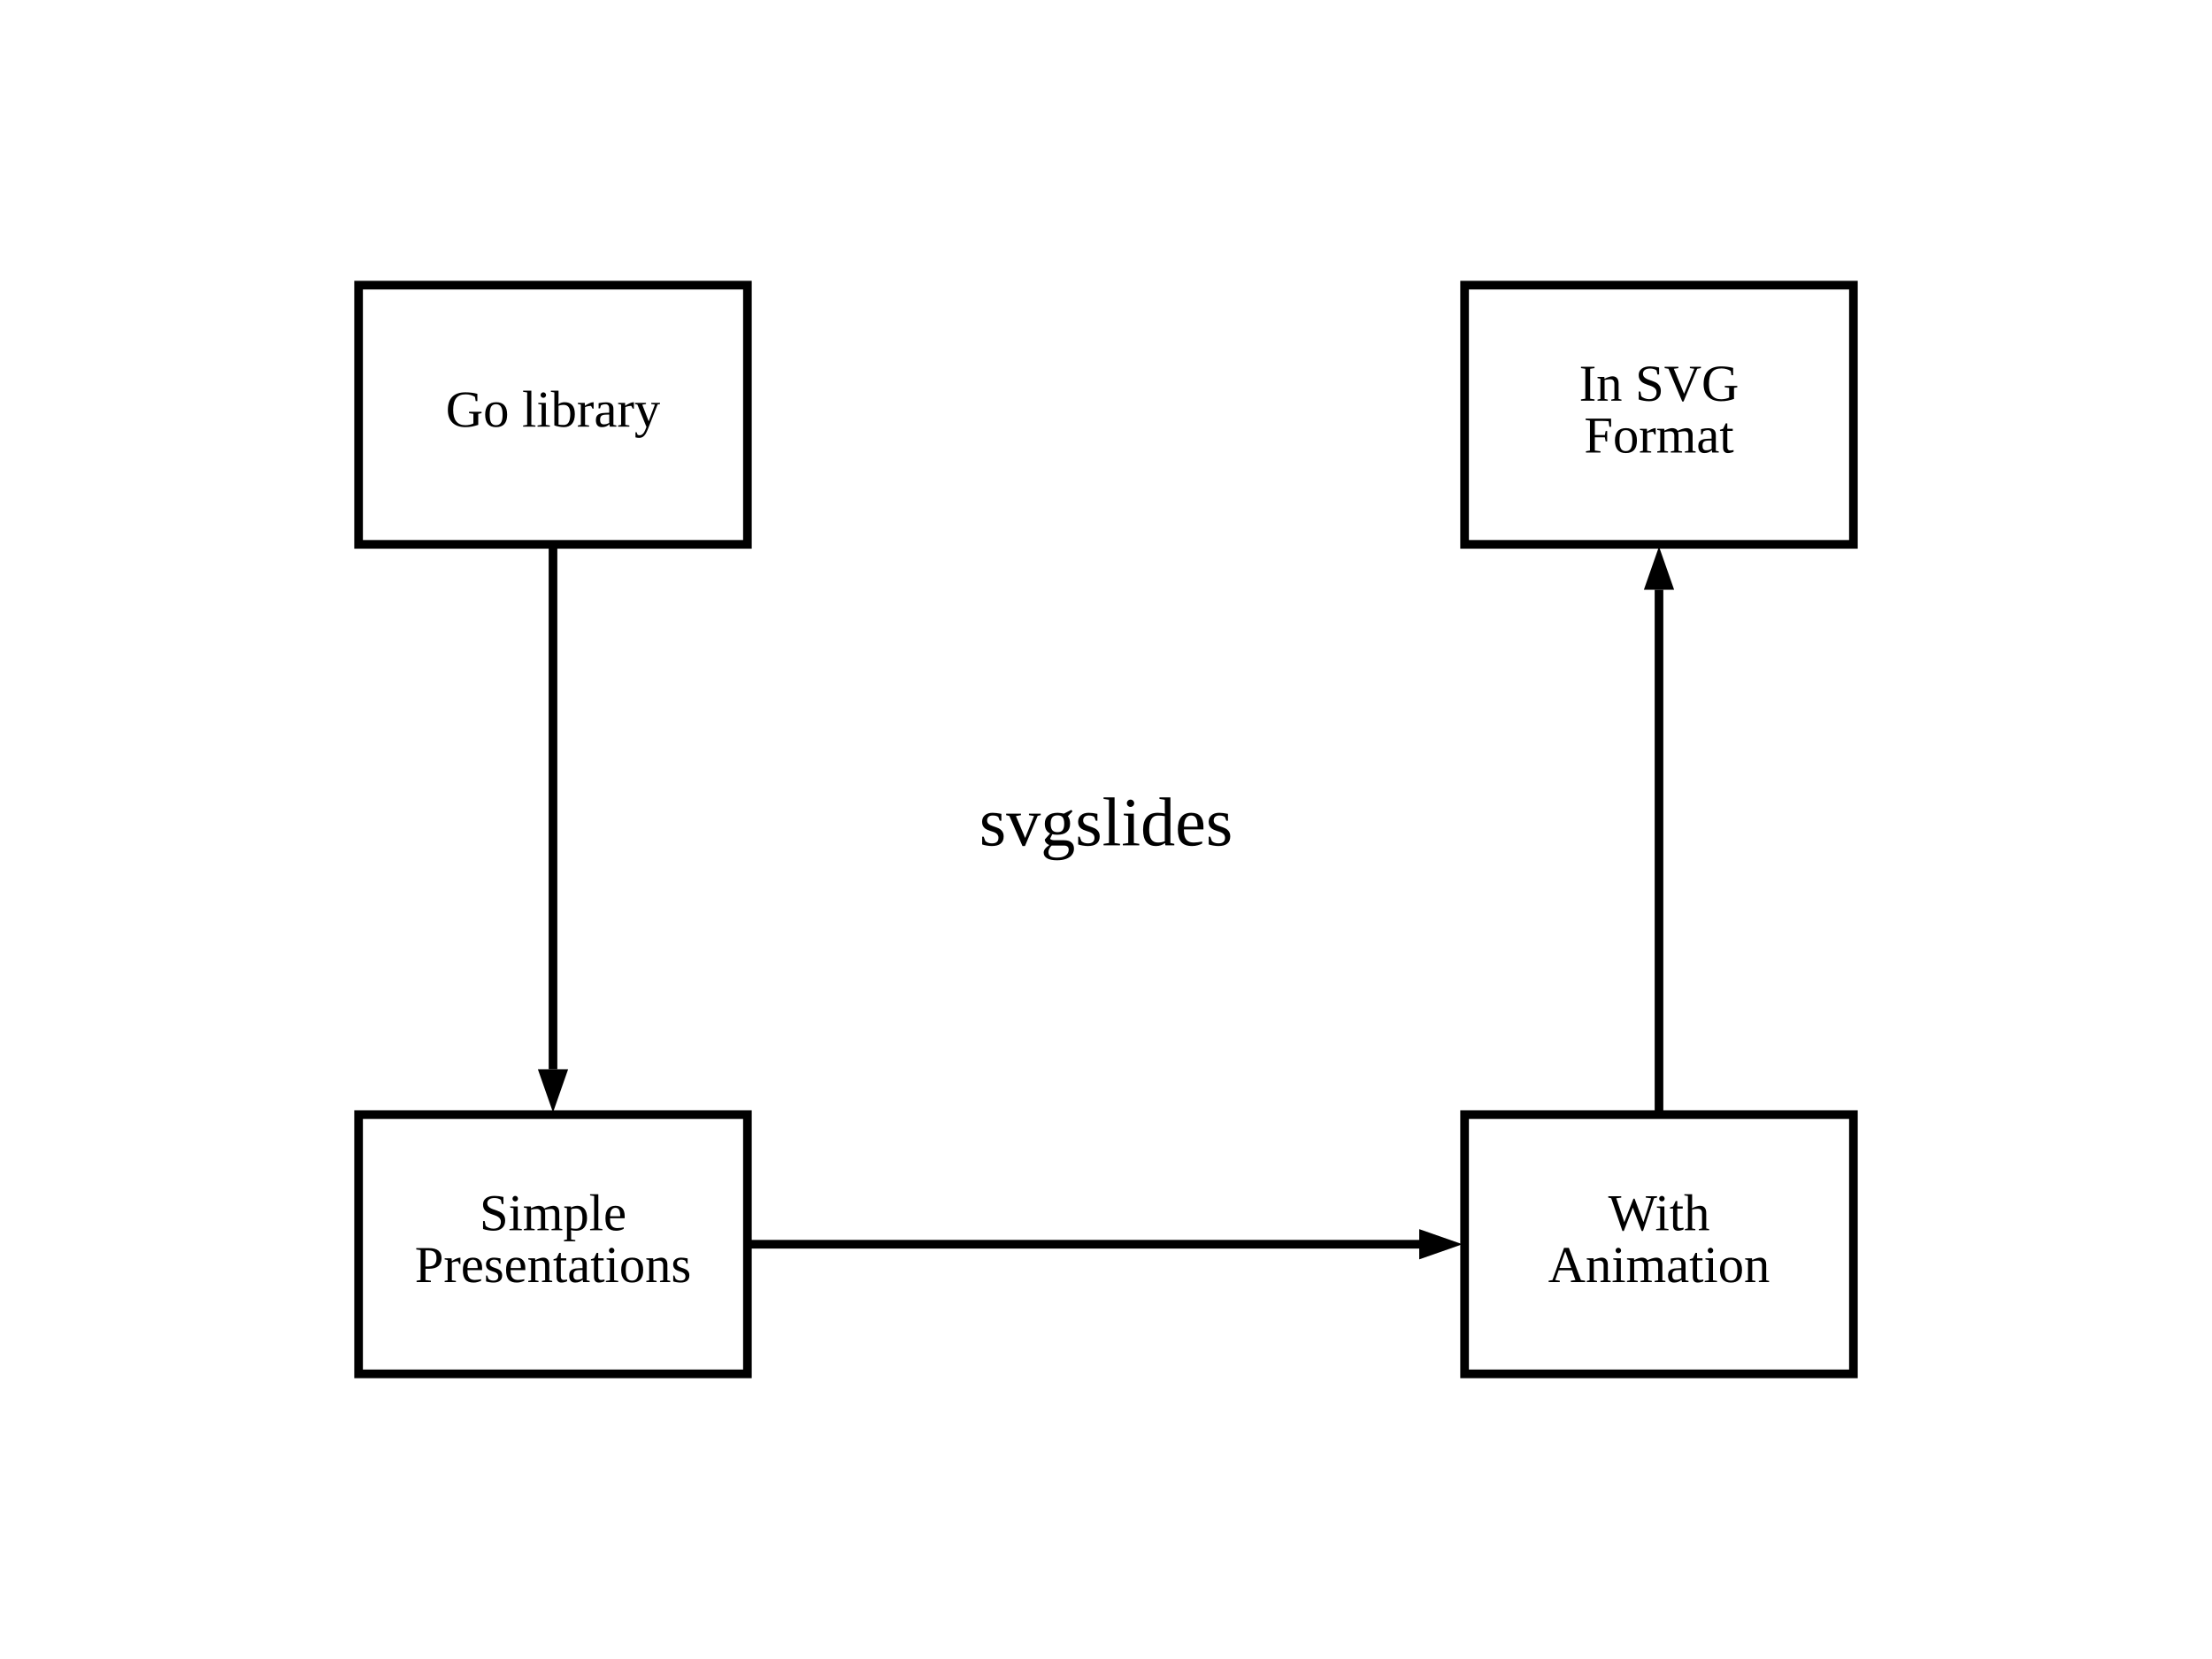
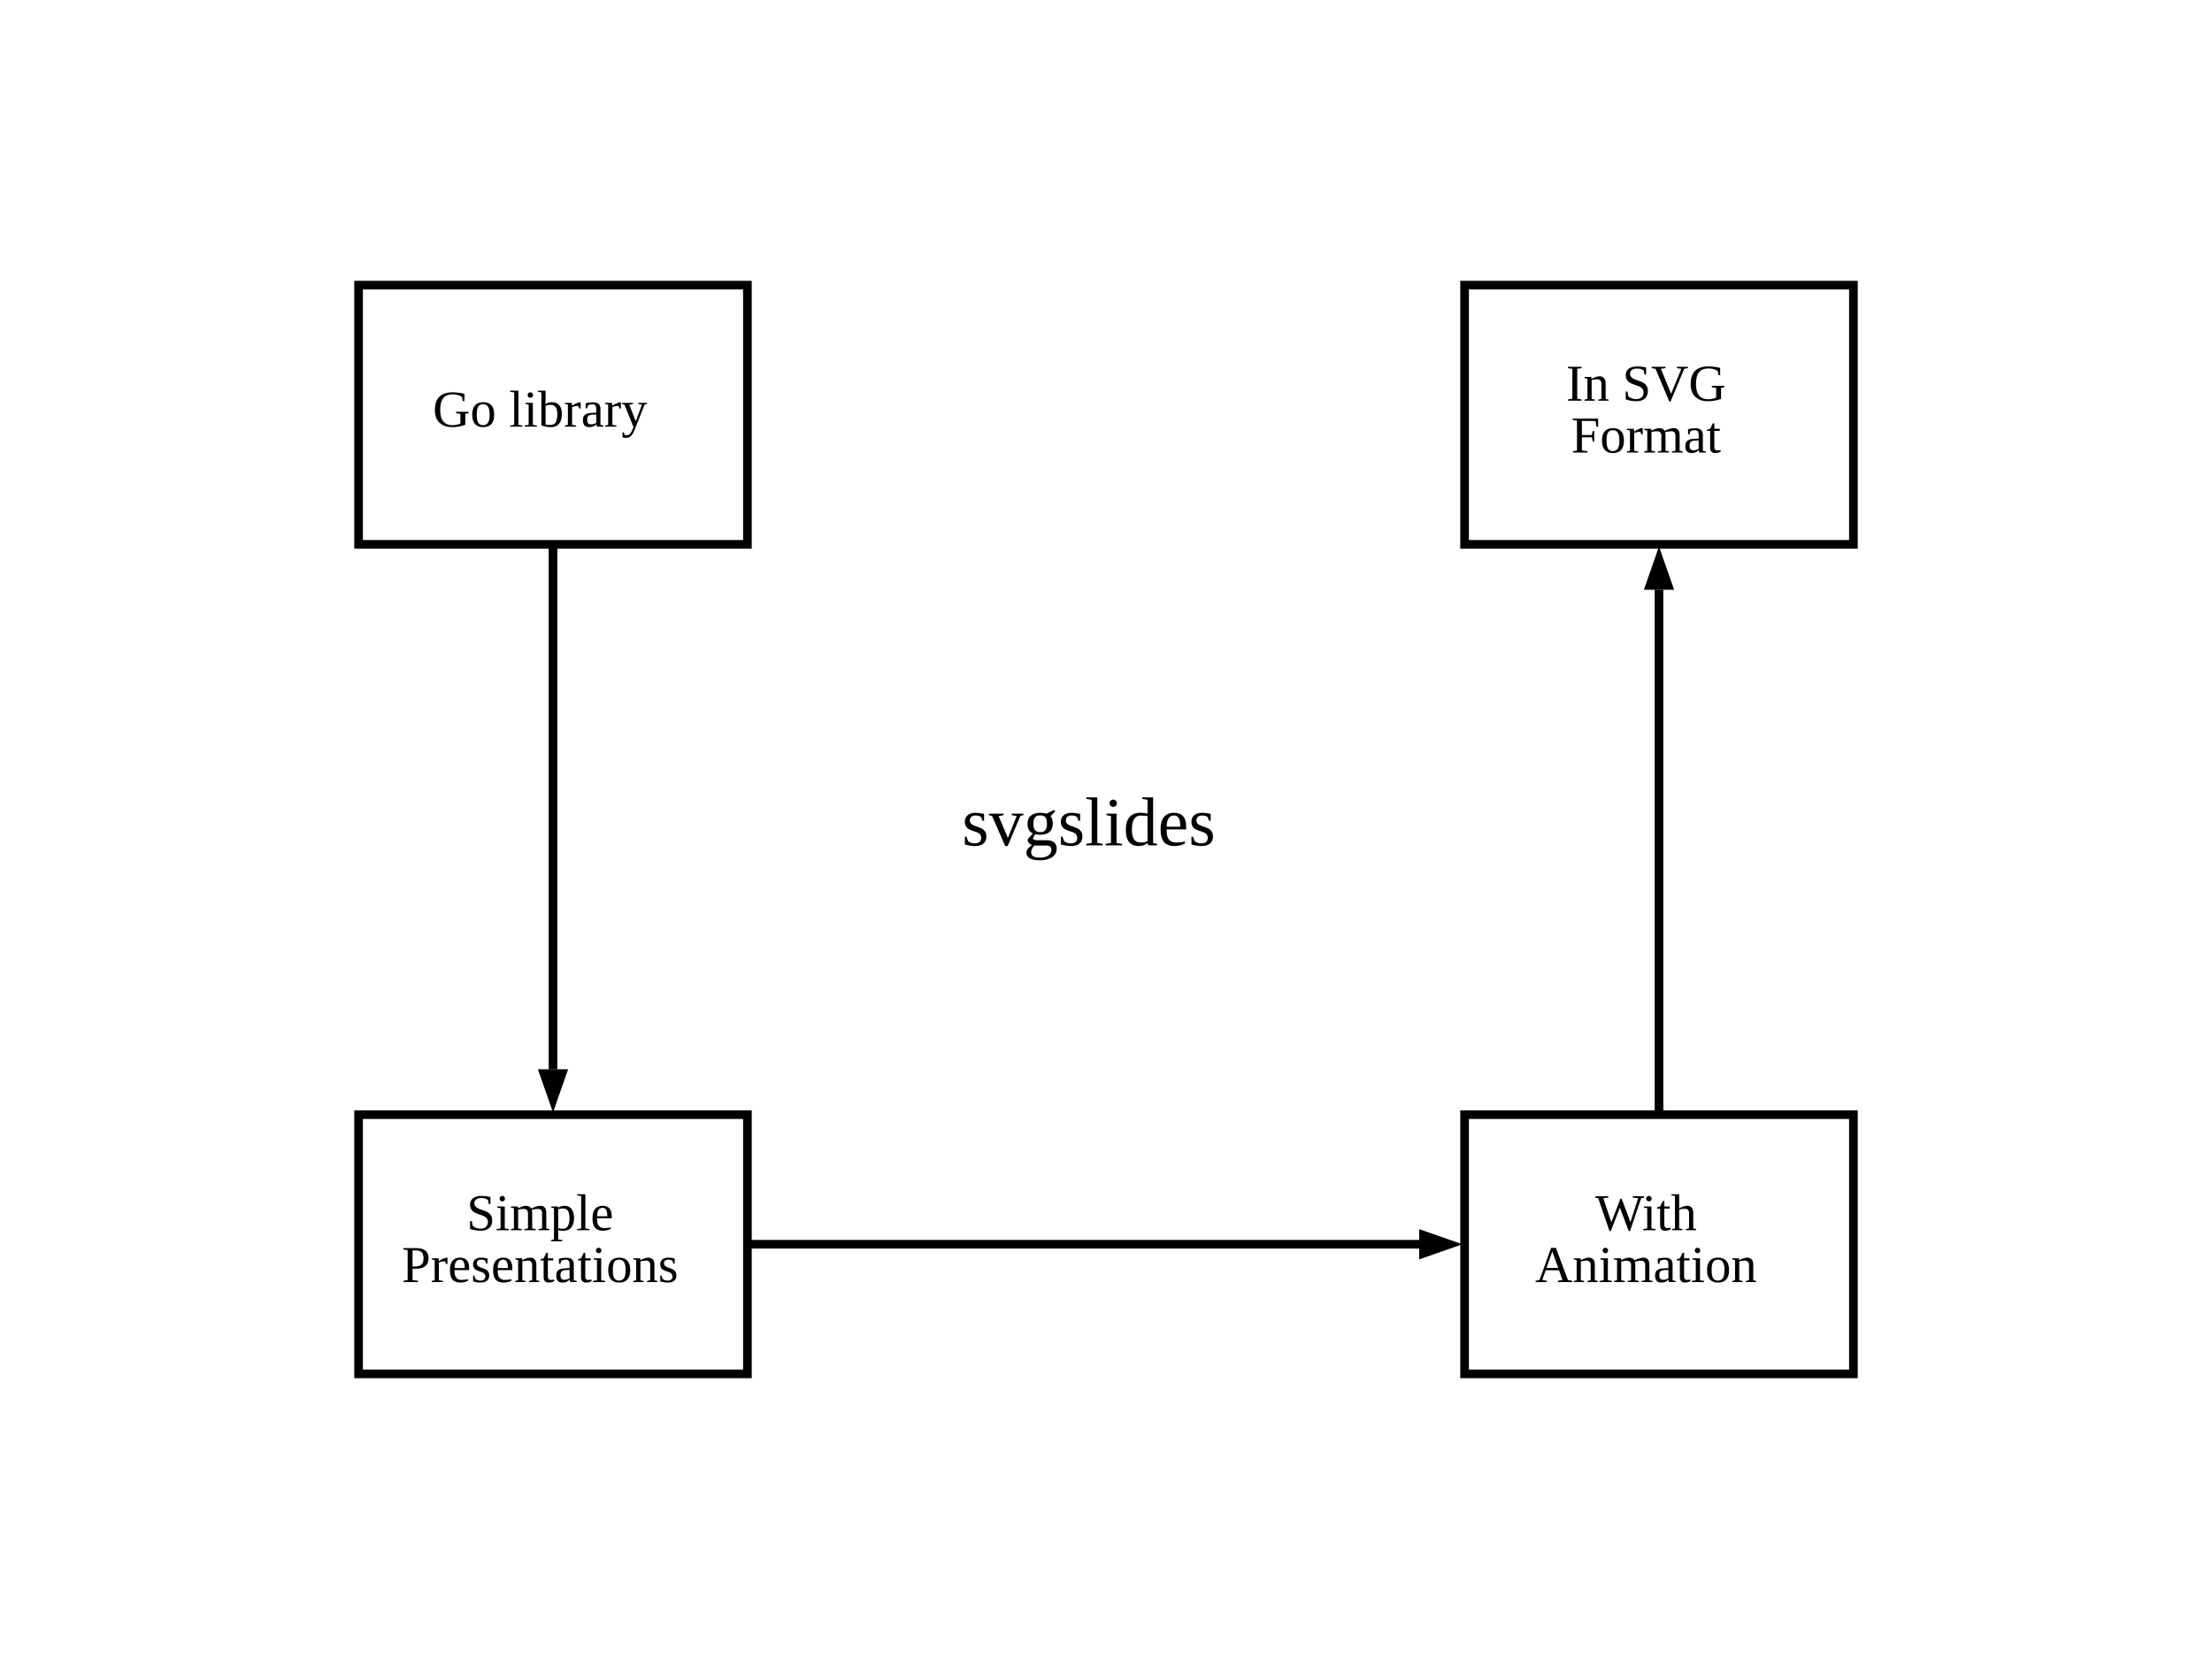
<svg xmlns="http://www.w3.org/2000/svg" xmlns:xlink="http://www.w3.org/1999/xlink" width="1024.00" height="768.00">
  <use id="slide1" xlink:href="#slide1-def" x="0" y="0" />
  <defs>
    <g id="slide1-def">
-       <text x="50%" y="50%" dominant-baseline="middle" text-anchor="middle" fill="black" font-size="32px">svgslides</text>
-       <rect x="166.00" y="132.00" width="180.00" height="120.00" id="1" stroke="black" fill="transparent" stroke-width="4" />
-       <text x="256.00" y="192.00" fill="black" dominant-baseline="middle" text-anchor="middle" font-size="24px">Go library</text>
-       <rect x="166.00" y="516.00" width="180.00" height="120.00" id="2" stroke="black" fill="transparent" stroke-width="4" />
-       <text x="256.00" y="564.00" fill="black" dominant-baseline="middle" text-anchor="middle" font-size="24px">Simple</text>
-       <text x="256.00" y="588.00" fill="black" dominant-baseline="middle" text-anchor="middle" font-size="24px">Presentations</text>
-       <rect x="678.00" y="516.00" width="180.00" height="120.00" id="3" stroke="black" fill="transparent" stroke-width="4" />
-       <text x="768.00" y="564.00" fill="black" dominant-baseline="middle" text-anchor="middle" font-size="24px">With</text>
-       <text x="768.00" y="588.00" fill="black" dominant-baseline="middle" text-anchor="middle" font-size="24px">Animation</text>
-       <rect x="678.00" y="132.00" width="180.00" height="120.00" id="4" stroke="black" fill="transparent" stroke-width="4" />
-       <text x="768.00" y="180.00" fill="black" dominant-baseline="middle" text-anchor="middle" font-size="24px">In SVG</text>
-       <text x="768.00" y="204.00" fill="black" dominant-baseline="middle" text-anchor="middle" font-size="24px">Format</text>
-       <line x1="256.00" y1="252.00" x2="256.00" y2="495.00" stroke="black" stroke-width="4" marker-end="url(#arrowhead)" />
-       <line x1="346.00" y1="576.00" x2="657.00" y2="576.00" stroke="black" stroke-width="4" marker-end="url(#arrowhead)" />
-       <line x1="768.00" y1="516.00" x2="768.00" y2="273.00" stroke="black" stroke-width="4" marker-end="url(#arrowhead)" />
+       <text x="50%" y="50%" dominant-baseline="middle" text-anchor="middle" fill="black" font-size="32px">svgslides
+     <animate id="slide1beginstep1" attributeName="opacity" from="0" to="0" dur="1.50" begin="0s" repeatCount="1" restart="always" />
+         <animate id="slide1beginstep2" attributeName="opacity" from="0" to="1" dur="1.50" begin="slide1beginstep1.end" repeatCount="1" restart="always" />
+       </text>
+       <rect x="166.00" y="132.00" width="180.00" height="120.00" id="2" stroke="black" fill="transparent" stroke-width="4">
+         <animate id="slide1obj2step1" attributeName="opacity" from="0" to="0" dur="3.00" begin="0s" repeatCount="1" restart="always" />
+         <animate id="slide1obj2step2" attributeName="opacity" from="0" to="1" dur="3.00" begin="slide1obj2step1.end" repeatCount="1" restart="always" />
+       </rect>
+       <text x="256.00" y="192.00" fill="black" dominant-baseline="middle" text-anchor="middle" font-size="24px">Go library
+     <animate id="slide1obj2step1" attributeName="opacity" from="0" to="0" dur="3.00" begin="0s" repeatCount="1" restart="always" />
+         <animate id="slide1obj2step2" attributeName="opacity" from="0" to="1" dur="3.00" begin="slide1obj2step1.end" repeatCount="1" restart="always" />
+       </text>
+       <rect x="166.00" y="516.00" width="180.00" height="120.00" id="3" stroke="black" fill="transparent" stroke-width="4">
+         <animate id="slide1obj3step1" attributeName="opacity" from="0" to="0" dur="4.50" begin="0s" repeatCount="1" restart="always" />
+         <animate id="slide1obj3step2" attributeName="opacity" from="0" to="1" dur="4.50" begin="slide1obj3step1.end" repeatCount="1" restart="always" />
+       </rect>
+       <text x="256.00" y="564.00" fill="black" dominant-baseline="middle" text-anchor="middle" font-size="24px">Simple
+     <animate id="slide1obj3step1" attributeName="opacity" from="0" to="0" dur="4.50" begin="0s" repeatCount="1" restart="always" />
+         <animate id="slide1obj3step2" attributeName="opacity" from="0" to="1" dur="4.50" begin="slide1obj3step1.end" repeatCount="1" restart="always" />
+       </text>
+       <text x="256.00" y="588.00" fill="black" dominant-baseline="middle" text-anchor="middle" font-size="24px">Presentations
+     <animate id="slide1obj3step1" attributeName="opacity" from="0" to="0" dur="4.50" begin="0s" repeatCount="1" restart="always" />
+         <animate id="slide1obj3step2" attributeName="opacity" from="0" to="1" dur="4.50" begin="slide1obj3step1.end" repeatCount="1" restart="always" />
+       </text>
+       <rect x="678.00" y="516.00" width="180.00" height="120.00" id="4" stroke="black" fill="transparent" stroke-width="4">
+         <animate id="slide1obj4step1" attributeName="opacity" from="0" to="0" dur="6.00" begin="0s" repeatCount="1" restart="always" />
+         <animate id="slide1obj4step2" attributeName="opacity" from="0" to="1" dur="6.00" begin="slide1obj4step1.end" repeatCount="1" restart="always" />
+       </rect>
+       <text x="768.00" y="564.00" fill="black" dominant-baseline="middle" text-anchor="middle" font-size="24px">With
+     <animate id="slide1obj4step1" attributeName="opacity" from="0" to="0" dur="6.00" begin="0s" repeatCount="1" restart="always" />
+         <animate id="slide1obj4step2" attributeName="opacity" from="0" to="1" dur="6.00" begin="slide1obj4step1.end" repeatCount="1" restart="always" />
+       </text>
+       <text x="768.00" y="588.00" fill="black" dominant-baseline="middle" text-anchor="middle" font-size="24px">Animation
+     <animate id="slide1obj4step1" attributeName="opacity" from="0" to="0" dur="6.00" begin="0s" repeatCount="1" restart="always" />
+         <animate id="slide1obj4step2" attributeName="opacity" from="0" to="1" dur="6.00" begin="slide1obj4step1.end" repeatCount="1" restart="always" />
+       </text>
+       <rect x="678.00" y="132.00" width="180.00" height="120.00" id="5" stroke="black" fill="transparent" stroke-width="4">
+         <animate id="slide1obj5step1" attributeName="opacity" from="0" to="0" dur="7.50" begin="0s" repeatCount="1" restart="always" />
+         <animate id="slide1obj5step2" attributeName="opacity" from="0" to="1" dur="7.50" begin="slide1obj5step1.end" repeatCount="1" restart="always" />
+       </rect>
+       <text x="768.00" y="180.00" fill="black" dominant-baseline="middle" text-anchor="middle" font-size="24px">In SVG
+     <animate id="slide1obj5step1" attributeName="opacity" from="0" to="0" dur="7.50" begin="0s" repeatCount="1" restart="always" />
+         <animate id="slide1obj5step2" attributeName="opacity" from="0" to="1" dur="7.50" begin="slide1obj5step1.end" repeatCount="1" restart="always" />
+       </text>
+       <text x="768.00" y="204.00" fill="black" dominant-baseline="middle" text-anchor="middle" font-size="24px">Format
+     <animate id="slide1obj5step1" attributeName="opacity" from="0" to="0" dur="7.50" begin="0s" repeatCount="1" restart="always" />
+         <animate id="slide1obj5step2" attributeName="opacity" from="0" to="1" dur="7.50" begin="slide1obj5step1.end" repeatCount="1" restart="always" />
+       </text>
+       <line x1="256.00" y1="252.00" x2="256.00" y2="495.00" stroke="black" stroke-width="4" marker-end="url(#arrowhead)">
+         <animate id="slide1obj3step1" attributeName="opacity" from="0" to="0" dur="4.50" begin="0s" repeatCount="1" restart="always" />
+         <animate id="slide1obj3step2" attributeName="opacity" from="0" to="1" dur="4.50" begin="slide1obj3step1.end" repeatCount="1" restart="always" />
+       </line>
+       <line x1="346.00" y1="576.00" x2="657.00" y2="576.00" stroke="black" stroke-width="4" marker-end="url(#arrowhead)">
+         <animate id="slide1obj4step1" attributeName="opacity" from="0" to="0" dur="6.00" begin="0s" repeatCount="1" restart="always" />
+         <animate id="slide1obj4step2" attributeName="opacity" from="0" to="1" dur="6.00" begin="slide1obj4step1.end" repeatCount="1" restart="always" />
+       </line>
+       <line x1="768.00" y1="516.00" x2="768.00" y2="273.00" stroke="black" stroke-width="4" marker-end="url(#arrowhead)">
+         <animate id="slide1obj5step1" attributeName="opacity" from="0" to="0" dur="7.50" begin="0s" repeatCount="1" restart="always" />
+         <animate id="slide1obj5step2" attributeName="opacity" from="0" to="1" dur="7.50" begin="slide1obj5step1.end" repeatCount="1" restart="always" />
+       </line>
    </g>
    <marker id="arrowhead" markerWidth="5" markerHeight="3.5" refX="0" refY="1.75" orient="auto">
      <polygon points="0 0, 5 1.75 0 3.5" />
    </marker>
  </defs>
</svg>
